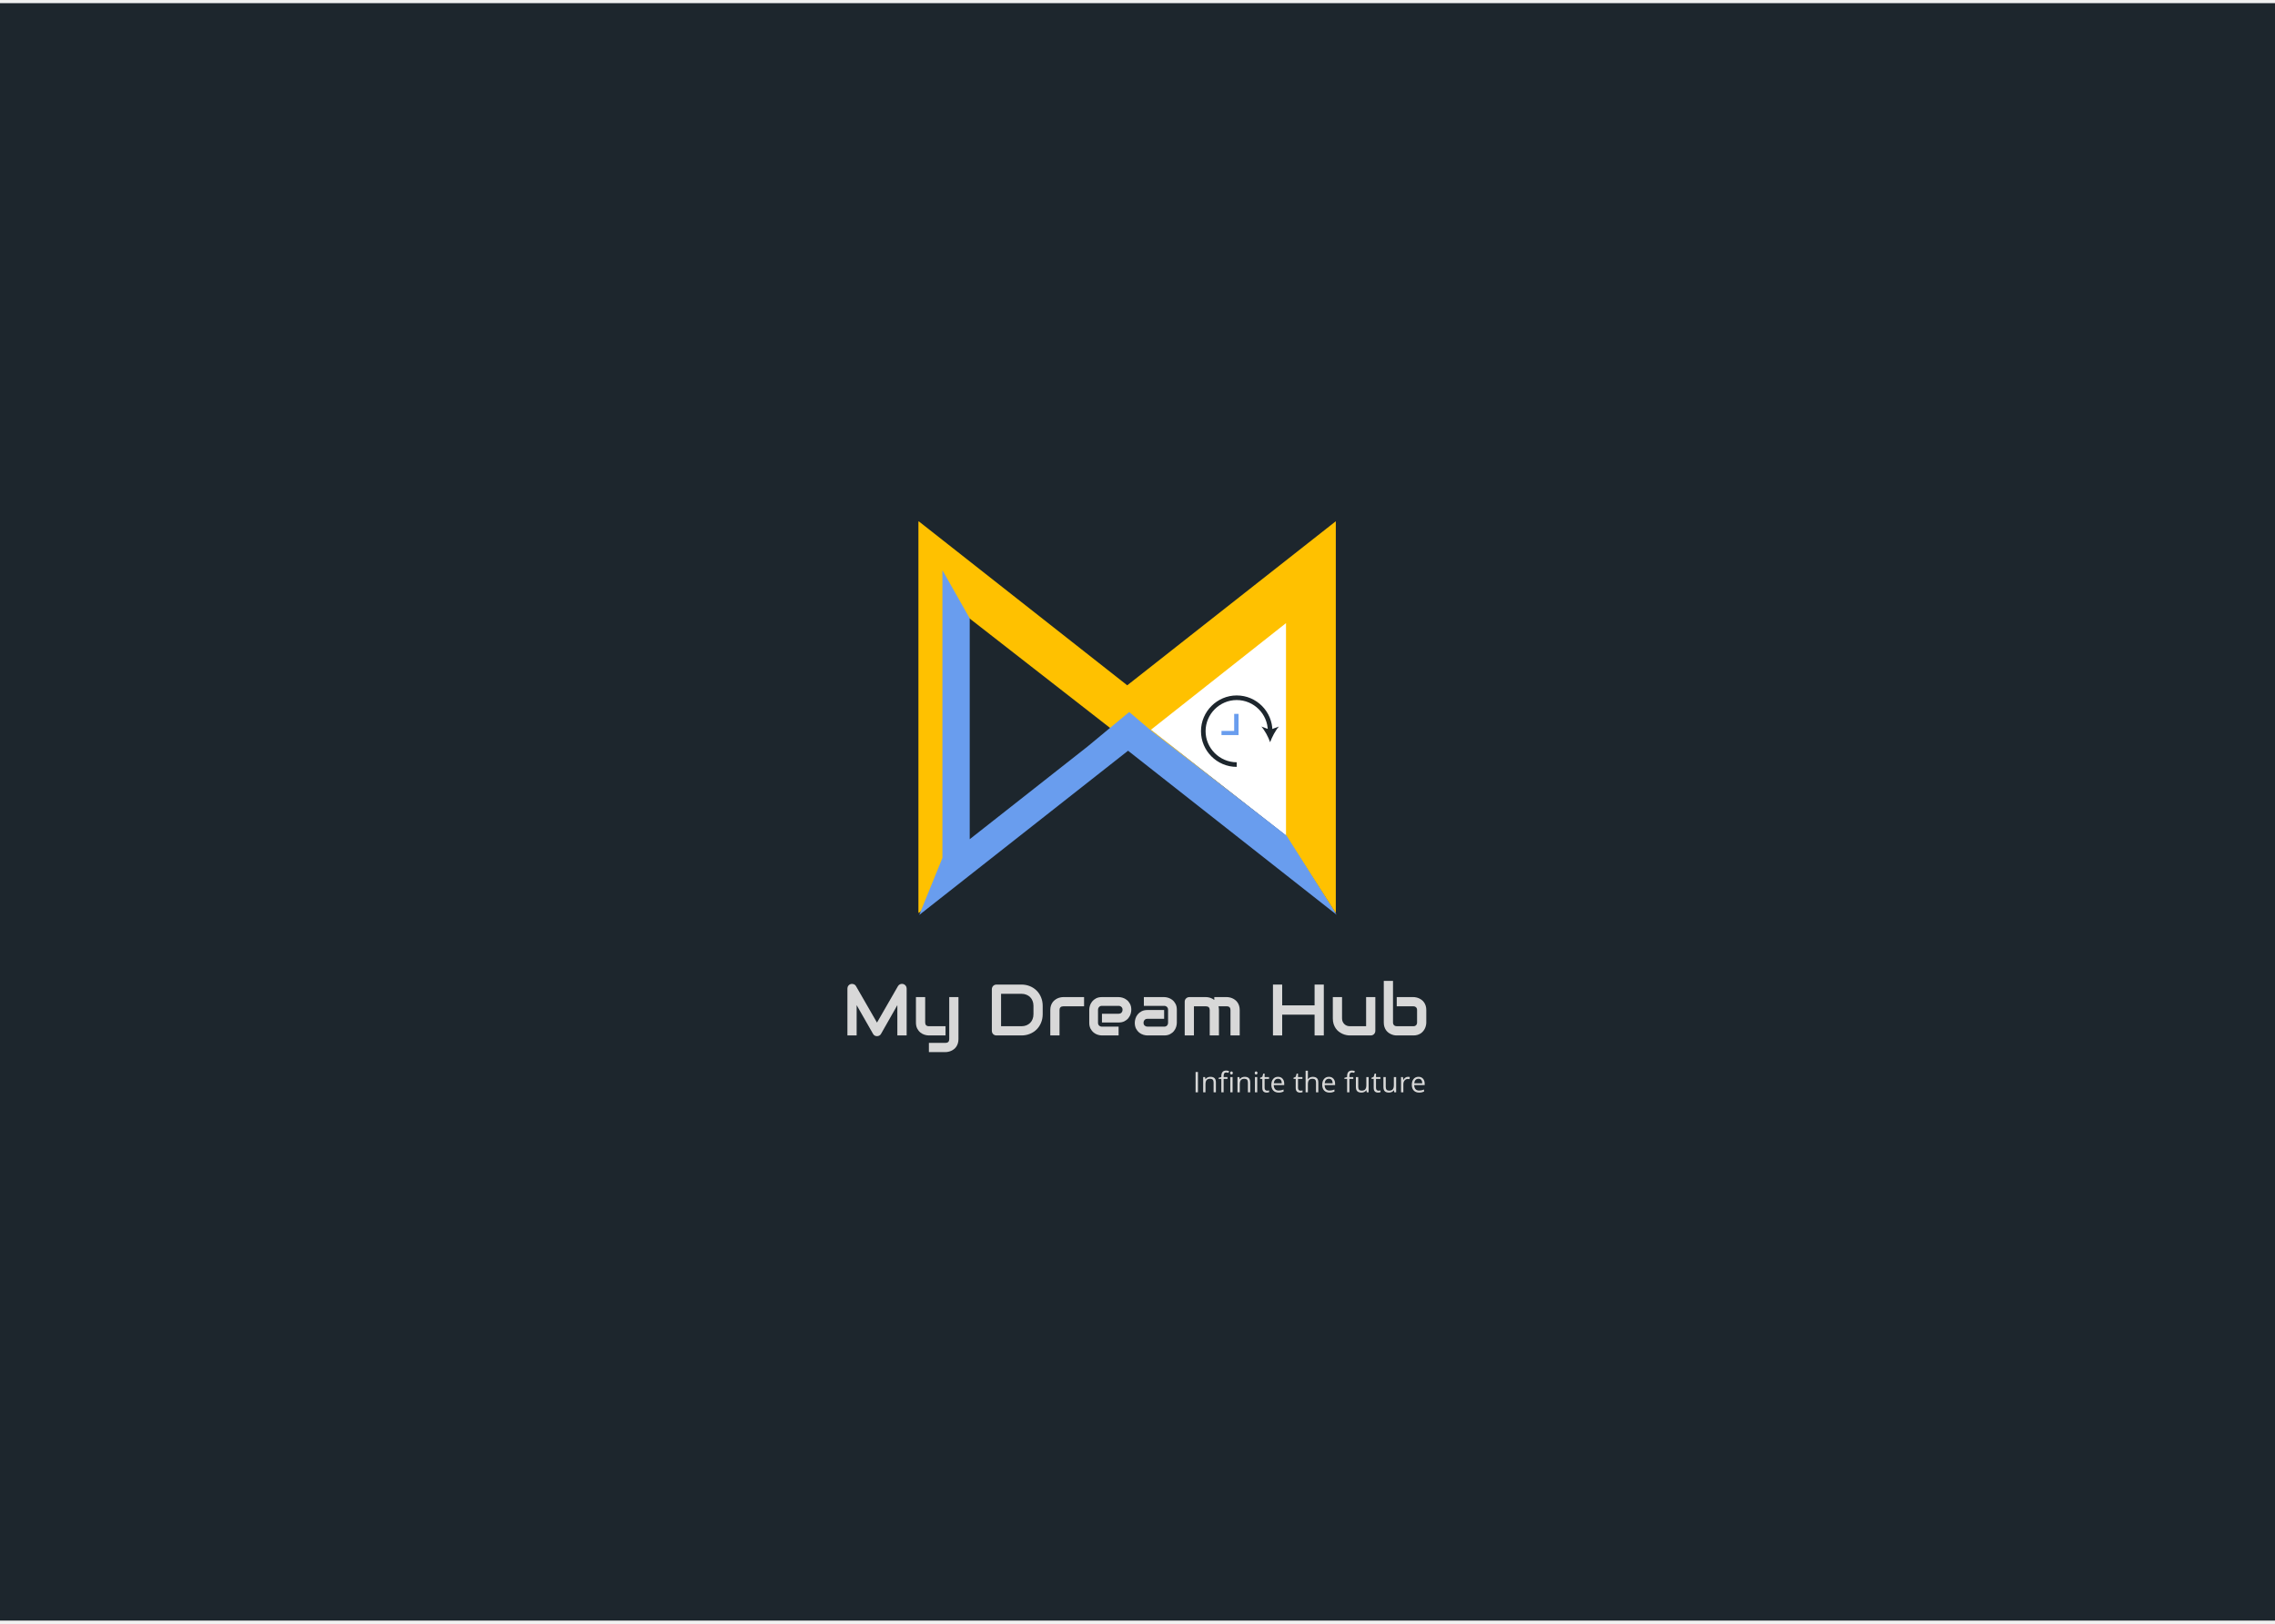
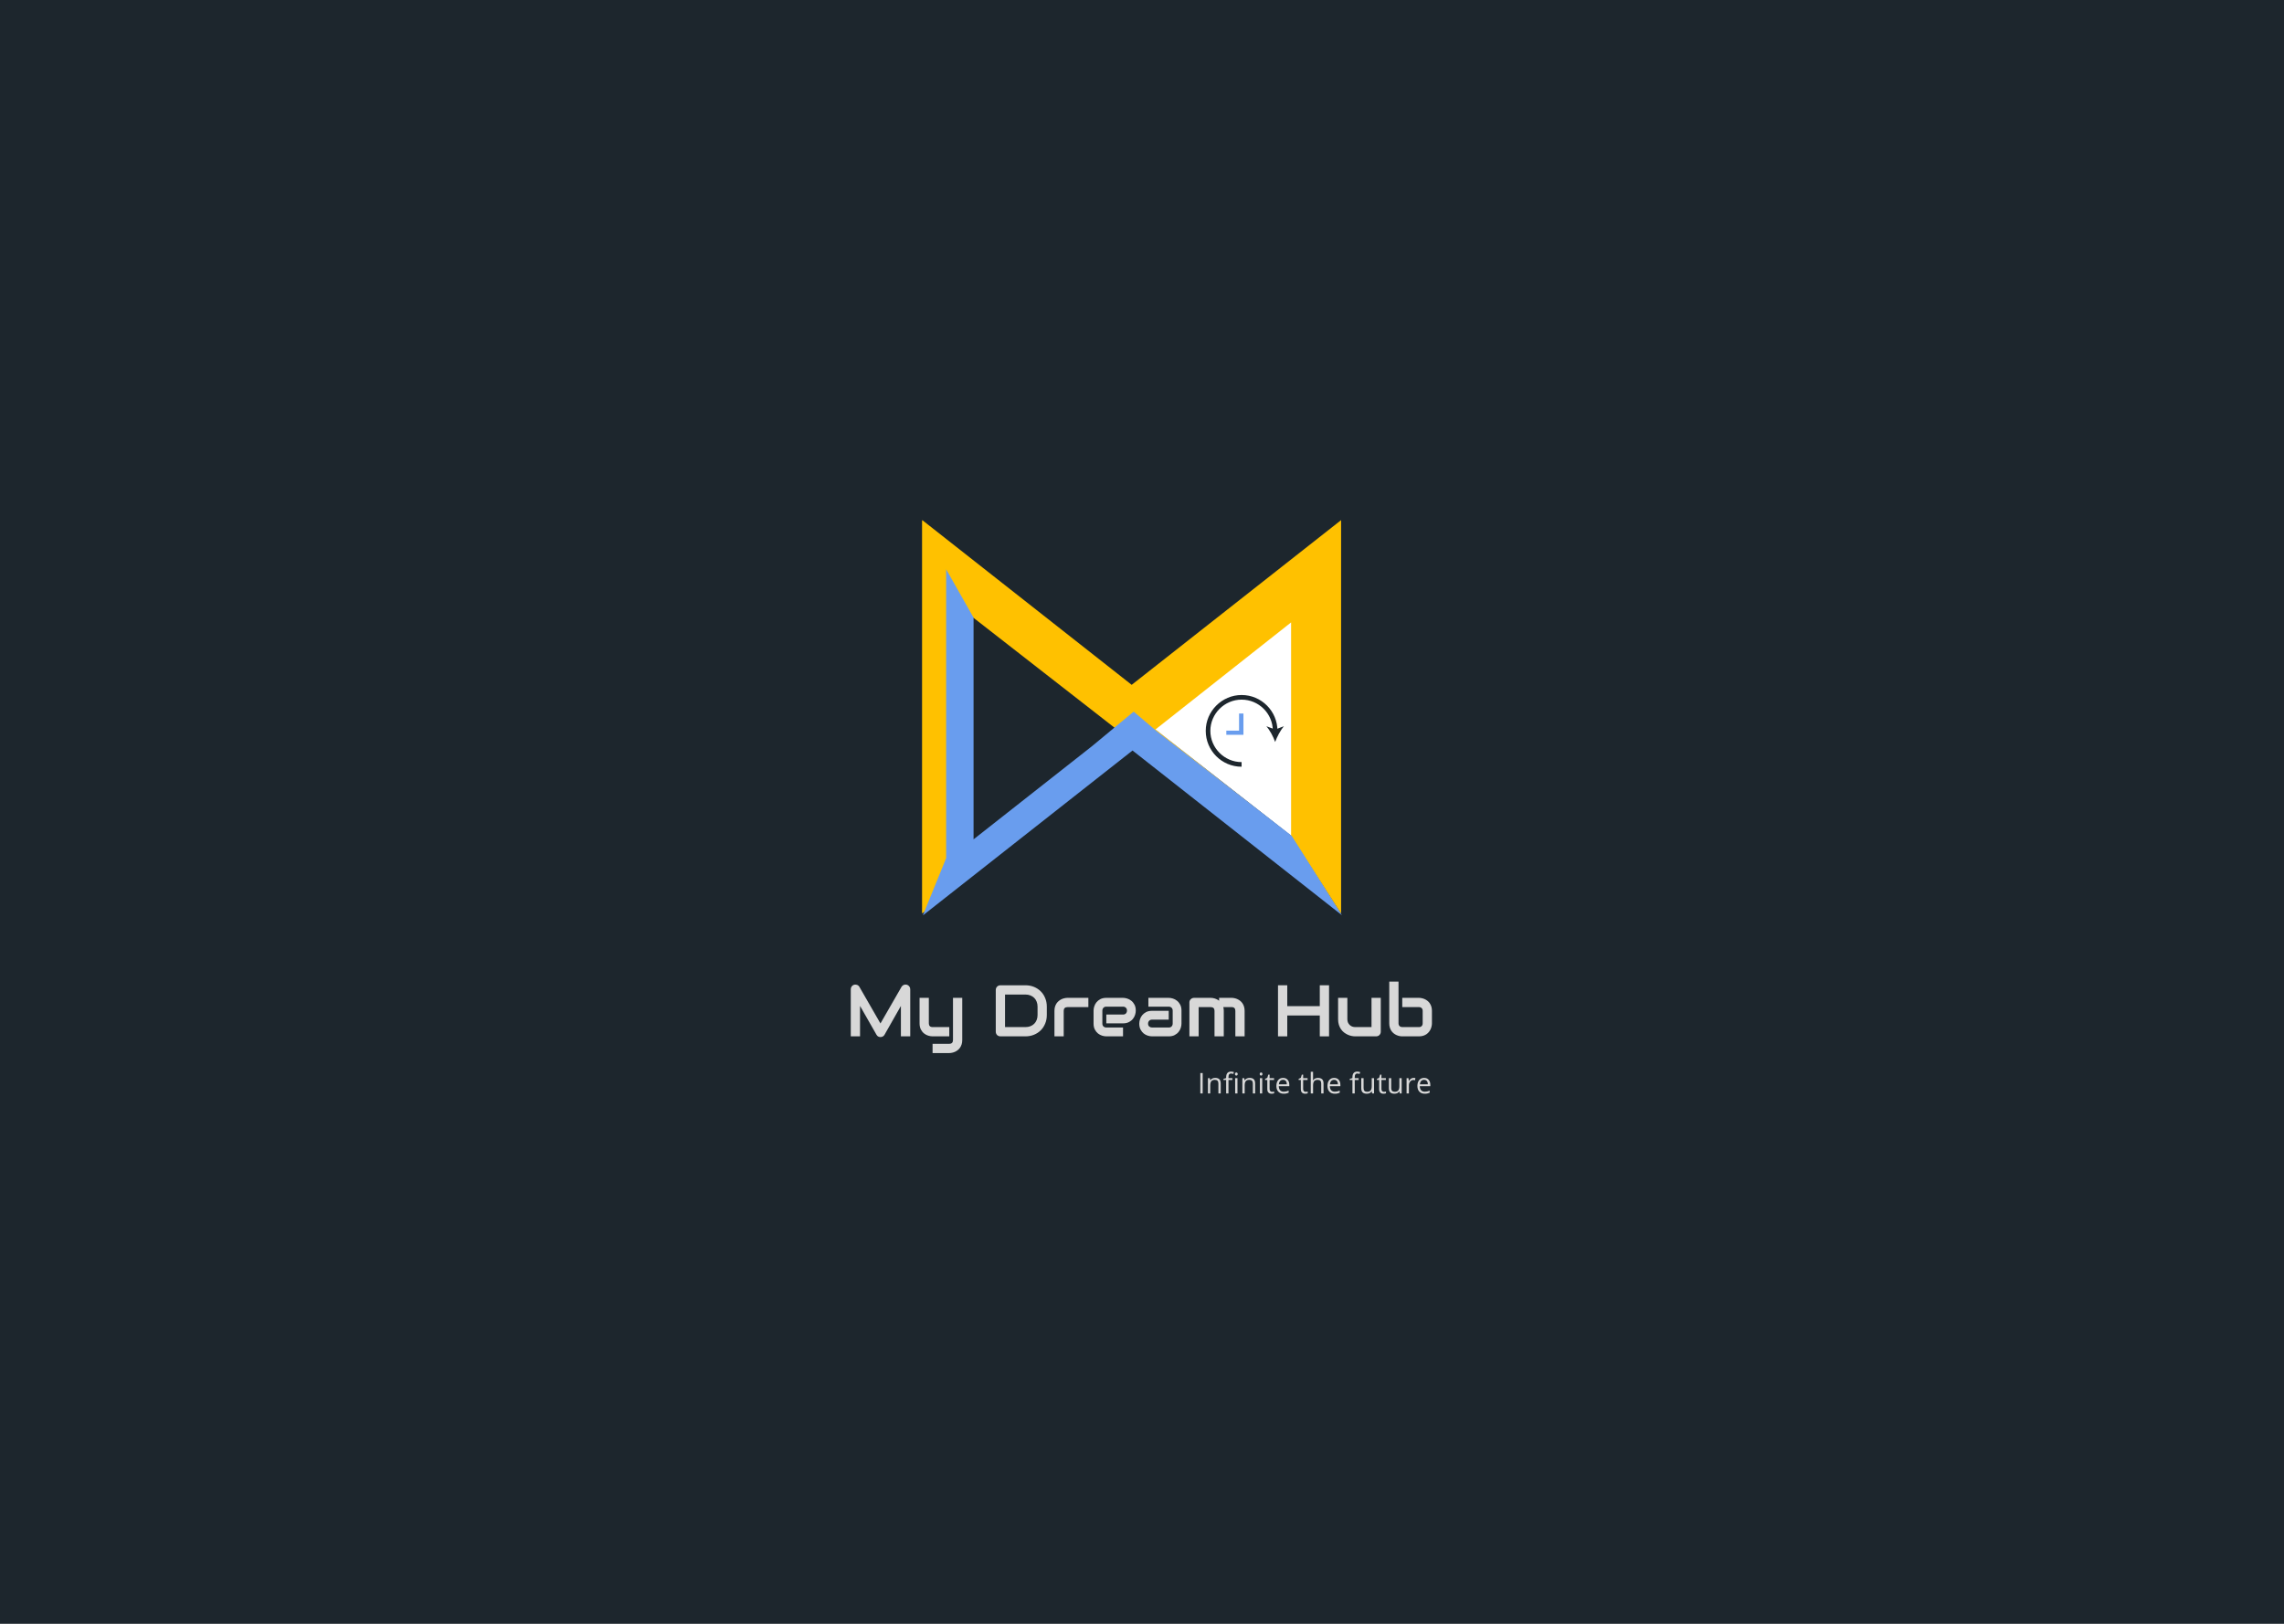
- <svg xmlns="http://www.w3.org/2000/svg" width="1440" height="1028" viewBox="0 0 1440 1024" fill="none">
+ <svg xmlns="http://www.w3.org/2000/svg" width="1440" height="1024" viewBox="0 0 1440 1024" fill="none">
  <rect width="1440" height="1024" fill="#1D262D" />
  <path fill-rule="evenodd" clip-rule="evenodd" d="M706.934 462.212L607.734 384.894V539.529L706.934 462.212Z" fill="#FFC100" />
  <path fill-rule="evenodd" clip-rule="evenodd" d="M813.867 393.355V527L845.524 576V328L713.5 431.868L581.477 328V576L613.279 510.645V393.355L713.5 472.278L813.867 393.355Z" fill="#FFC100" />
  <path d="M613.279 528.151L687.825 469.506L714.23 447.624L728.818 460.024L814.888 528.151L845.524 576L713.5 472.132L581.477 576V328L613.279 393.355V528.151Z" fill="#FFC100" />
  <path fill-rule="evenodd" clip-rule="evenodd" d="M706.934 462.212L607.734 384.894V539.529L706.934 462.212Z" fill="#1D262D" />
  <path fill-rule="evenodd" clip-rule="evenodd" d="M728.5 460L814 392.5V527L728.5 460Z" fill="white" />
  <path d="M781.19 449.958H783.961V463.379H773.166V460.753H781.19V449.958Z" fill="#699DEE" />
  <path d="M782.793 483.511C770.248 483.511 760.182 473.299 760.182 460.899C760.182 448.499 770.393 438.287 782.793 438.287C795.339 438.287 805.405 448.499 805.405 460.899H802.488C802.488 449.958 793.589 441.205 782.793 441.205C771.998 441.205 763.099 450.104 763.099 460.899C763.099 471.694 771.998 480.593 782.793 480.593V483.511Z" fill="#1D262D" />
  <path d="M803.946 467.901C802.779 464.546 800.591 460.461 798.402 457.981L803.946 460.024L809.489 457.981C807.301 460.461 805.113 464.692 803.946 467.901Z" fill="#1D262D" />
  <path d="M573.878 653.545H567.993V634.363L557.639 652.579C557.384 653.043 557.025 653.395 556.561 653.635C556.111 653.874 555.625 653.994 555.101 653.994C554.591 653.994 554.112 653.874 553.663 653.635C553.229 653.395 552.884 653.043 552.63 652.579L542.23 634.363V653.545H536.391V623.829C536.391 623.155 536.585 622.556 536.975 622.032C537.379 621.508 537.903 621.156 538.547 620.977C538.861 620.902 539.176 620.879 539.49 620.909C539.805 620.924 540.104 620.992 540.389 621.111C540.688 621.216 540.958 621.373 541.197 621.583C541.437 621.778 541.639 622.017 541.804 622.302L555.101 645.414L568.397 622.302C568.742 621.733 569.214 621.328 569.812 621.089C570.426 620.849 571.063 620.812 571.722 620.977C572.351 621.156 572.867 621.508 573.271 622.032C573.676 622.556 573.878 623.155 573.878 623.829V653.545Z" fill="#D8D8D8" />
  <path d="M606.671 655.881C606.671 656.884 606.544 657.783 606.289 658.576C606.035 659.385 605.698 660.089 605.278 660.688C604.859 661.301 604.372 661.818 603.818 662.237C603.264 662.672 602.68 663.023 602.066 663.293C601.467 663.562 600.861 663.757 600.247 663.877C599.633 664.012 599.049 664.079 598.495 664.079H587.961V658.239H598.495C599.274 658.239 599.858 658.037 600.247 657.633C600.636 657.229 600.831 656.645 600.831 655.881V629.265H606.671V655.881ZM598.495 653.545H587.961C587.122 653.545 586.224 653.403 585.266 653.118C584.322 652.834 583.439 652.369 582.615 651.726C581.792 651.067 581.11 650.221 580.571 649.188C580.032 648.139 579.763 646.859 579.763 645.347V629.265H585.603V645.347C585.603 646.11 585.805 646.694 586.209 647.099C586.613 647.503 587.212 647.705 588.006 647.705H598.495V653.545Z" fill="#D8D8D8" />
  <path d="M659.993 640.068C659.993 642.03 659.649 643.834 658.96 645.481C658.286 647.129 657.35 648.551 656.152 649.749C654.954 650.932 653.532 651.86 651.885 652.534C650.238 653.208 648.448 653.545 646.517 653.545H630.749C630.33 653.545 629.94 653.47 629.581 653.32C629.222 653.171 628.907 652.968 628.638 652.714C628.383 652.444 628.181 652.13 628.031 651.771C627.882 651.411 627.807 651.022 627.807 650.603V624.278C627.807 623.874 627.882 623.492 628.031 623.133C628.181 622.773 628.383 622.459 628.638 622.189C628.907 621.92 629.222 621.71 629.581 621.561C629.94 621.411 630.33 621.336 630.749 621.336H646.517C648.448 621.336 650.238 621.673 651.885 622.347C653.532 623.021 654.954 623.956 656.152 625.154C657.35 626.337 658.286 627.76 658.96 629.422C659.649 631.069 659.993 632.866 659.993 634.812V640.068ZM654.153 634.812C654.153 633.674 653.966 632.634 653.592 631.69C653.232 630.747 652.716 629.946 652.042 629.287C651.368 628.613 650.56 628.097 649.616 627.737C648.688 627.363 647.655 627.176 646.517 627.176H633.646V647.705H646.517C647.655 647.705 648.688 647.525 649.616 647.166C650.56 646.792 651.368 646.275 652.042 645.616C652.716 644.942 653.232 644.141 653.592 643.213C653.966 642.27 654.153 641.221 654.153 640.068V634.812Z" fill="#D8D8D8" />
  <path d="M686.183 635.104H673.043C672.249 635.104 671.65 635.307 671.246 635.711C670.842 636.1 670.64 636.677 670.64 637.44V653.545H664.8V637.44C664.8 636.437 664.927 635.539 665.182 634.745C665.436 633.951 665.773 633.255 666.192 632.656C666.627 632.042 667.121 631.526 667.675 631.106C668.229 630.672 668.805 630.32 669.404 630.051C670.018 629.781 670.632 629.587 671.246 629.467C671.875 629.332 672.459 629.265 672.998 629.265H686.183V635.104Z" fill="#D8D8D8" />
  <path d="M716.078 637.306C716.078 638.114 715.936 638.99 715.651 639.934C715.367 640.862 714.903 641.73 714.259 642.539C713.63 643.333 712.799 643.999 711.766 644.538C710.747 645.077 709.505 645.347 708.037 645.347H697.503V639.799H708.037C708.831 639.799 709.445 639.559 709.879 639.08C710.313 638.586 710.53 637.979 710.53 637.261C710.53 636.497 710.283 635.898 709.789 635.464C709.31 635.03 708.726 634.812 708.037 634.812H697.503C696.709 634.812 696.095 635.06 695.661 635.554C695.227 636.033 695.01 636.632 695.01 637.351V645.504C695.01 646.283 695.249 646.889 695.729 647.323C696.223 647.757 696.829 647.975 697.548 647.975H708.037V653.545H697.503C696.694 653.545 695.818 653.403 694.875 653.118C693.947 652.834 693.078 652.377 692.27 651.748C691.476 651.104 690.81 650.273 690.271 649.255C689.731 648.222 689.462 646.971 689.462 645.504V637.306C689.462 636.497 689.604 635.629 689.889 634.7C690.173 633.757 690.63 632.888 691.259 632.095C691.903 631.286 692.734 630.612 693.752 630.073C694.785 629.534 696.035 629.265 697.503 629.265H708.037C708.846 629.265 709.714 629.407 710.643 629.691C711.586 629.976 712.454 630.44 713.248 631.084C714.057 631.713 714.73 632.544 715.27 633.577C715.809 634.595 716.078 635.838 716.078 637.306Z" fill="#D8D8D8" />
  <path d="M744.896 645.504C744.896 646.312 744.753 647.188 744.469 648.132C744.184 649.06 743.72 649.929 743.076 650.737C742.447 651.531 741.616 652.197 740.583 652.736C739.565 653.275 738.322 653.545 736.854 653.545H726.32C725.512 653.545 724.636 653.403 723.692 653.118C722.764 652.834 721.896 652.377 721.087 651.748C720.293 651.104 719.627 650.273 719.088 649.255C718.549 648.222 718.279 646.971 718.279 645.504C718.279 644.695 718.422 643.819 718.706 642.876C718.991 641.933 719.447 641.064 720.076 640.271C720.72 639.462 721.551 638.788 722.569 638.249C723.603 637.71 724.853 637.44 726.32 637.44H736.854V643.011H726.32C725.527 643.011 724.913 643.258 724.479 643.752C724.044 644.231 723.827 644.83 723.827 645.549C723.827 646.312 724.074 646.911 724.568 647.346C725.077 647.765 725.676 647.975 726.365 647.975H736.854C737.648 647.975 738.262 647.735 738.696 647.256C739.131 646.777 739.348 646.178 739.348 645.459V637.306C739.348 636.542 739.108 635.936 738.629 635.486C738.165 635.037 737.573 634.812 736.854 634.812H724.029V629.265H736.854C737.663 629.265 738.532 629.407 739.46 629.691C740.403 629.976 741.272 630.44 742.065 631.084C742.874 631.713 743.548 632.544 744.087 633.577C744.626 634.595 744.896 635.838 744.896 637.306V645.504Z" fill="#D8D8D8" />
  <path d="M771.557 653.545H765.717V637.44C765.717 636.677 765.515 636.1 765.11 635.711C764.706 635.307 764.107 635.104 763.313 635.104H755.722V653.545H749.882V632.162C749.882 631.758 749.957 631.383 750.106 631.039C750.256 630.68 750.466 630.373 750.735 630.118C751.005 629.849 751.319 629.639 751.679 629.489C752.038 629.34 752.42 629.265 752.824 629.265H763.358C764.167 629.265 765.035 629.407 765.964 629.691C766.892 629.976 767.776 630.433 768.614 631.062V629.265H776.521C777.075 629.265 777.659 629.332 778.272 629.467C778.886 629.587 779.493 629.781 780.092 630.051C780.706 630.32 781.29 630.672 781.844 631.106C782.398 631.526 782.884 632.042 783.304 632.656C783.723 633.255 784.06 633.951 784.314 634.745C784.569 635.539 784.696 636.437 784.696 637.44V653.545H778.856V637.44C778.856 636.677 778.662 636.1 778.272 635.711C777.898 635.307 777.314 635.104 776.521 635.104H771.265C771.459 635.823 771.557 636.602 771.557 637.44V653.545Z" fill="#D8D8D8" />
  <path d="M811.582 634.498H832.089V621.336H837.929V653.545H832.089V640.383H811.582V653.545H805.742V621.336H811.582V634.498Z" fill="#D8D8D8" />
  <path d="M870.542 650.603C870.542 651.022 870.467 651.411 870.317 651.771C870.168 652.13 869.958 652.444 869.688 652.714C869.434 652.968 869.127 653.171 868.768 653.32C868.423 653.47 868.049 653.545 867.645 653.545H854.438C853.719 653.545 852.948 653.463 852.124 653.298C851.315 653.133 850.514 652.871 849.721 652.512C848.927 652.137 848.156 651.673 847.407 651.119C846.673 650.55 846.03 649.869 845.476 649.075C844.922 648.267 844.472 647.338 844.128 646.29C843.798 645.242 843.634 644.059 843.634 642.741V629.265H849.474V642.741C849.474 643.505 849.601 644.194 849.855 644.808C850.125 645.407 850.484 645.923 850.934 646.357C851.383 646.792 851.907 647.129 852.506 647.368C853.12 647.593 853.779 647.705 854.482 647.705H864.702V629.265H870.542V650.603Z" fill="#D8D8D8" />
  <path d="M902.796 645.347C902.796 645.901 902.729 646.485 902.594 647.099C902.474 647.713 902.279 648.326 902.01 648.94C901.74 649.539 901.388 650.116 900.954 650.67C900.535 651.224 900.018 651.718 899.404 652.152C898.805 652.572 898.109 652.909 897.315 653.163C896.522 653.418 895.623 653.545 894.62 653.545H884.086C883.532 653.545 882.948 653.485 882.334 653.365C881.72 653.23 881.106 653.028 880.492 652.759C879.893 652.489 879.317 652.145 878.763 651.726C878.209 651.291 877.715 650.775 877.28 650.176C876.861 649.562 876.524 648.858 876.27 648.064C876.015 647.256 875.888 646.35 875.888 645.347V619H881.728V645.347C881.728 646.065 881.952 646.642 882.401 647.076C882.851 647.495 883.412 647.705 884.086 647.705H894.62C895.354 647.705 895.923 647.488 896.327 647.054C896.746 646.619 896.956 646.05 896.956 645.347V637.44C896.956 636.707 896.739 636.138 896.305 635.733C895.87 635.314 895.309 635.104 894.62 635.104H884.086V629.265H894.62C895.174 629.265 895.758 629.332 896.372 629.467C896.986 629.587 897.592 629.781 898.191 630.051C898.805 630.32 899.389 630.672 899.943 631.106C900.497 631.526 900.984 632.042 901.403 632.656C901.823 633.255 902.16 633.951 902.414 634.745C902.669 635.539 902.796 636.437 902.796 637.44V645.347Z" fill="#D8D8D8" />
  <path d="M756.767 689.545V676.695H758.261V689.545H756.767ZM768.166 689.545V683.313C768.166 682.528 767.987 681.942 767.63 681.556C767.272 681.169 766.713 680.976 765.951 680.976C764.943 680.976 764.205 681.248 763.736 681.793C763.268 682.338 763.033 683.237 763.033 684.491V689.545H761.574V679.912H762.761L762.998 681.23H763.068C763.367 680.756 763.786 680.39 764.325 680.132C764.864 679.868 765.465 679.736 766.127 679.736C767.287 679.736 768.16 680.018 768.746 680.58C769.332 681.137 769.625 682.03 769.625 683.261V689.545H768.166ZM776.973 681.046H774.521V689.545H773.062V681.046H771.339V680.387L773.062 679.859V679.323C773.062 676.956 774.096 675.772 776.164 675.772C776.674 675.772 777.271 675.875 777.957 676.08L777.579 677.249C777.017 677.067 776.536 676.977 776.138 676.977C775.587 676.977 775.18 677.161 774.916 677.53C774.652 677.894 774.521 678.479 774.521 679.288V679.912H776.973V681.046ZM780.189 689.545H778.73V679.912H780.189V689.545ZM778.607 677.302C778.607 676.968 778.689 676.725 778.854 676.572C779.018 676.414 779.223 676.335 779.469 676.335C779.703 676.335 779.905 676.414 780.075 676.572C780.245 676.73 780.33 676.974 780.33 677.302C780.33 677.63 780.245 677.876 780.075 678.04C779.905 678.198 779.703 678.277 779.469 678.277C779.223 678.277 779.018 678.198 778.854 678.04C778.689 677.876 778.607 677.63 778.607 677.302ZM789.875 689.545V683.313C789.875 682.528 789.696 681.942 789.339 681.556C788.981 681.169 788.422 680.976 787.66 680.976C786.652 680.976 785.914 681.248 785.445 681.793C784.977 682.338 784.742 683.237 784.742 684.491V689.545H783.283V679.912H784.47L784.707 681.23H784.777C785.076 680.756 785.495 680.39 786.034 680.132C786.573 679.868 787.174 679.736 787.836 679.736C788.996 679.736 789.869 680.018 790.455 680.58C791.041 681.137 791.334 682.03 791.334 683.261V689.545H789.875ZM795.799 689.545H794.34V679.912H795.799V689.545ZM794.217 677.302C794.217 676.968 794.299 676.725 794.463 676.572C794.627 676.414 794.832 676.335 795.078 676.335C795.312 676.335 795.515 676.414 795.685 676.572C795.854 676.73 795.939 676.974 795.939 677.302C795.939 677.63 795.854 677.876 795.685 678.04C795.515 678.198 795.312 678.277 795.078 678.277C794.832 678.277 794.627 678.198 794.463 678.04C794.299 677.876 794.217 677.63 794.217 677.302ZM802.004 688.517C802.262 688.517 802.511 688.499 802.751 688.464C802.991 688.423 803.182 688.382 803.322 688.341V689.457C803.164 689.533 802.93 689.595 802.619 689.642C802.314 689.694 802.039 689.721 801.793 689.721C799.93 689.721 798.998 688.739 798.998 686.776V681.046H797.618V680.343L798.998 679.736L799.613 677.68H800.457V679.912H803.252V681.046H800.457V686.715C800.457 687.295 800.595 687.74 800.87 688.051C801.146 688.361 801.523 688.517 802.004 688.517ZM809.325 689.721C807.901 689.721 806.776 689.287 805.95 688.42C805.13 687.553 804.72 686.349 804.72 684.808C804.72 683.255 805.101 682.021 805.862 681.107C806.63 680.193 807.658 679.736 808.947 679.736C810.154 679.736 811.109 680.135 811.812 680.932C812.516 681.723 812.867 682.769 812.867 684.069V684.992H806.231C806.261 686.123 806.545 686.981 807.084 687.567C807.629 688.153 808.394 688.446 809.378 688.446C810.415 688.446 811.44 688.229 812.454 687.796V689.097C811.938 689.319 811.449 689.478 810.986 689.571C810.529 689.671 809.976 689.721 809.325 689.721ZM808.93 680.958C808.156 680.958 807.538 681.21 807.075 681.714C806.618 682.218 806.349 682.915 806.267 683.806H811.303C811.303 682.886 811.098 682.183 810.688 681.696C810.277 681.204 809.691 680.958 808.93 680.958ZM823.15 688.517C823.408 688.517 823.657 688.499 823.897 688.464C824.138 688.423 824.328 688.382 824.469 688.341V689.457C824.311 689.533 824.076 689.595 823.766 689.642C823.461 689.694 823.186 689.721 822.939 689.721C821.076 689.721 820.145 688.739 820.145 686.776V681.046H818.765V680.343L820.145 679.736L820.76 677.68H821.604V679.912H824.398V681.046H821.604V686.715C821.604 687.295 821.741 687.74 822.017 688.051C822.292 688.361 822.67 688.517 823.15 688.517ZM832.994 689.545V683.313C832.994 682.528 832.815 681.942 832.458 681.556C832.101 681.169 831.541 680.976 830.779 680.976C829.766 680.976 829.024 681.251 828.556 681.802C828.093 682.353 827.861 683.255 827.861 684.509V689.545H826.402V675.869H827.861V680.009C827.861 680.507 827.838 680.92 827.791 681.248H827.879C828.166 680.785 828.573 680.422 829.101 680.158C829.634 679.889 830.24 679.754 830.92 679.754C832.098 679.754 832.979 680.035 833.565 680.598C834.157 681.154 834.453 682.042 834.453 683.261V689.545H832.994ZM841.528 689.721C840.104 689.721 838.979 689.287 838.153 688.42C837.333 687.553 836.923 686.349 836.923 684.808C836.923 683.255 837.304 682.021 838.065 681.107C838.833 680.193 839.861 679.736 841.15 679.736C842.357 679.736 843.312 680.135 844.016 680.932C844.719 681.723 845.07 682.769 845.07 684.069V684.992H838.435C838.464 686.123 838.748 686.981 839.287 687.567C839.832 688.153 840.597 688.446 841.581 688.446C842.618 688.446 843.644 688.229 844.657 687.796V689.097C844.142 689.319 843.652 689.478 843.189 689.571C842.732 689.671 842.179 689.721 841.528 689.721ZM841.133 680.958C840.359 680.958 839.741 681.21 839.278 681.714C838.821 682.218 838.552 682.915 838.47 683.806H843.506C843.506 682.886 843.301 682.183 842.891 681.696C842.48 681.204 841.895 680.958 841.133 680.958ZM856.584 681.046H854.132V689.545H852.673V681.046H850.95V680.387L852.673 679.859V679.323C852.673 676.956 853.707 675.772 855.775 675.772C856.285 675.772 856.883 675.875 857.568 676.08L857.19 677.249C856.628 677.067 856.147 676.977 855.749 676.977C855.198 676.977 854.791 677.161 854.527 677.53C854.264 677.894 854.132 678.479 854.132 679.288V679.912H856.584V681.046ZM859.713 679.912V686.161C859.713 686.946 859.892 687.532 860.249 687.919C860.606 688.306 861.166 688.499 861.928 688.499C862.936 688.499 863.671 688.224 864.134 687.673C864.603 687.122 864.837 686.223 864.837 684.975V679.912H866.296V689.545H865.092L864.881 688.253H864.802C864.503 688.728 864.087 689.091 863.554 689.343C863.026 689.595 862.423 689.721 861.743 689.721C860.571 689.721 859.692 689.442 859.106 688.886C858.526 688.329 858.236 687.438 858.236 686.214V679.912H859.713ZM872.51 688.517C872.768 688.517 873.017 688.499 873.257 688.464C873.497 688.423 873.688 688.382 873.828 688.341V689.457C873.67 689.533 873.436 689.595 873.125 689.642C872.82 689.694 872.545 689.721 872.299 689.721C870.436 689.721 869.504 688.739 869.504 686.776V681.046H868.124V680.343L869.504 679.736L870.119 677.68H870.963V679.912H873.758V681.046H870.963V686.715C870.963 687.295 871.101 687.74 871.376 688.051C871.651 688.361 872.029 688.517 872.51 688.517ZM877.133 679.912V686.161C877.133 686.946 877.312 687.532 877.669 687.919C878.026 688.306 878.586 688.499 879.348 688.499C880.355 688.499 881.091 688.224 881.554 687.673C882.022 687.122 882.257 686.223 882.257 684.975V679.912H883.716V689.545H882.512L882.301 688.253H882.222C881.923 688.728 881.507 689.091 880.974 689.343C880.446 689.595 879.843 689.721 879.163 689.721C877.991 689.721 877.112 689.442 876.526 688.886C875.946 688.329 875.656 687.438 875.656 686.214V679.912H877.133ZM891.213 679.736C891.641 679.736 892.024 679.771 892.364 679.842L892.162 681.195C891.764 681.107 891.412 681.063 891.107 681.063C890.328 681.063 889.66 681.38 889.104 682.013C888.553 682.646 888.277 683.434 888.277 684.377V689.545H886.818V679.912H888.022L888.189 681.696H888.26C888.617 681.069 889.048 680.586 889.552 680.246C890.056 679.906 890.609 679.736 891.213 679.736ZM898.235 689.721C896.812 689.721 895.687 689.287 894.86 688.42C894.04 687.553 893.63 686.349 893.63 684.808C893.63 683.255 894.011 682.021 894.772 681.107C895.54 680.193 896.568 679.736 897.857 679.736C899.064 679.736 900.02 680.135 900.723 680.932C901.426 681.723 901.777 682.769 901.777 684.069V684.992H895.142C895.171 686.123 895.455 686.981 895.994 687.567C896.539 688.153 897.304 688.446 898.288 688.446C899.325 688.446 900.351 688.229 901.364 687.796V689.097C900.849 689.319 900.359 689.478 899.896 689.571C899.439 689.671 898.886 689.721 898.235 689.721ZM897.84 680.958C897.066 680.958 896.448 681.21 895.985 681.714C895.528 682.218 895.259 682.915 895.177 683.806H900.213C900.213 682.886 900.008 682.183 899.598 681.696C899.188 681.204 898.602 680.958 897.84 680.958Z" fill="#D8D8D8" />
  <path d="M596.523 359V541.154L582 576.857V577.154L714.024 473.285L846.047 577.154L814.391 527.116L729.341 461.177L714.753 448.777L688.348 470.66L613.802 529.304V389.5L596.523 359Z" fill="#699DEE" />
</svg>
